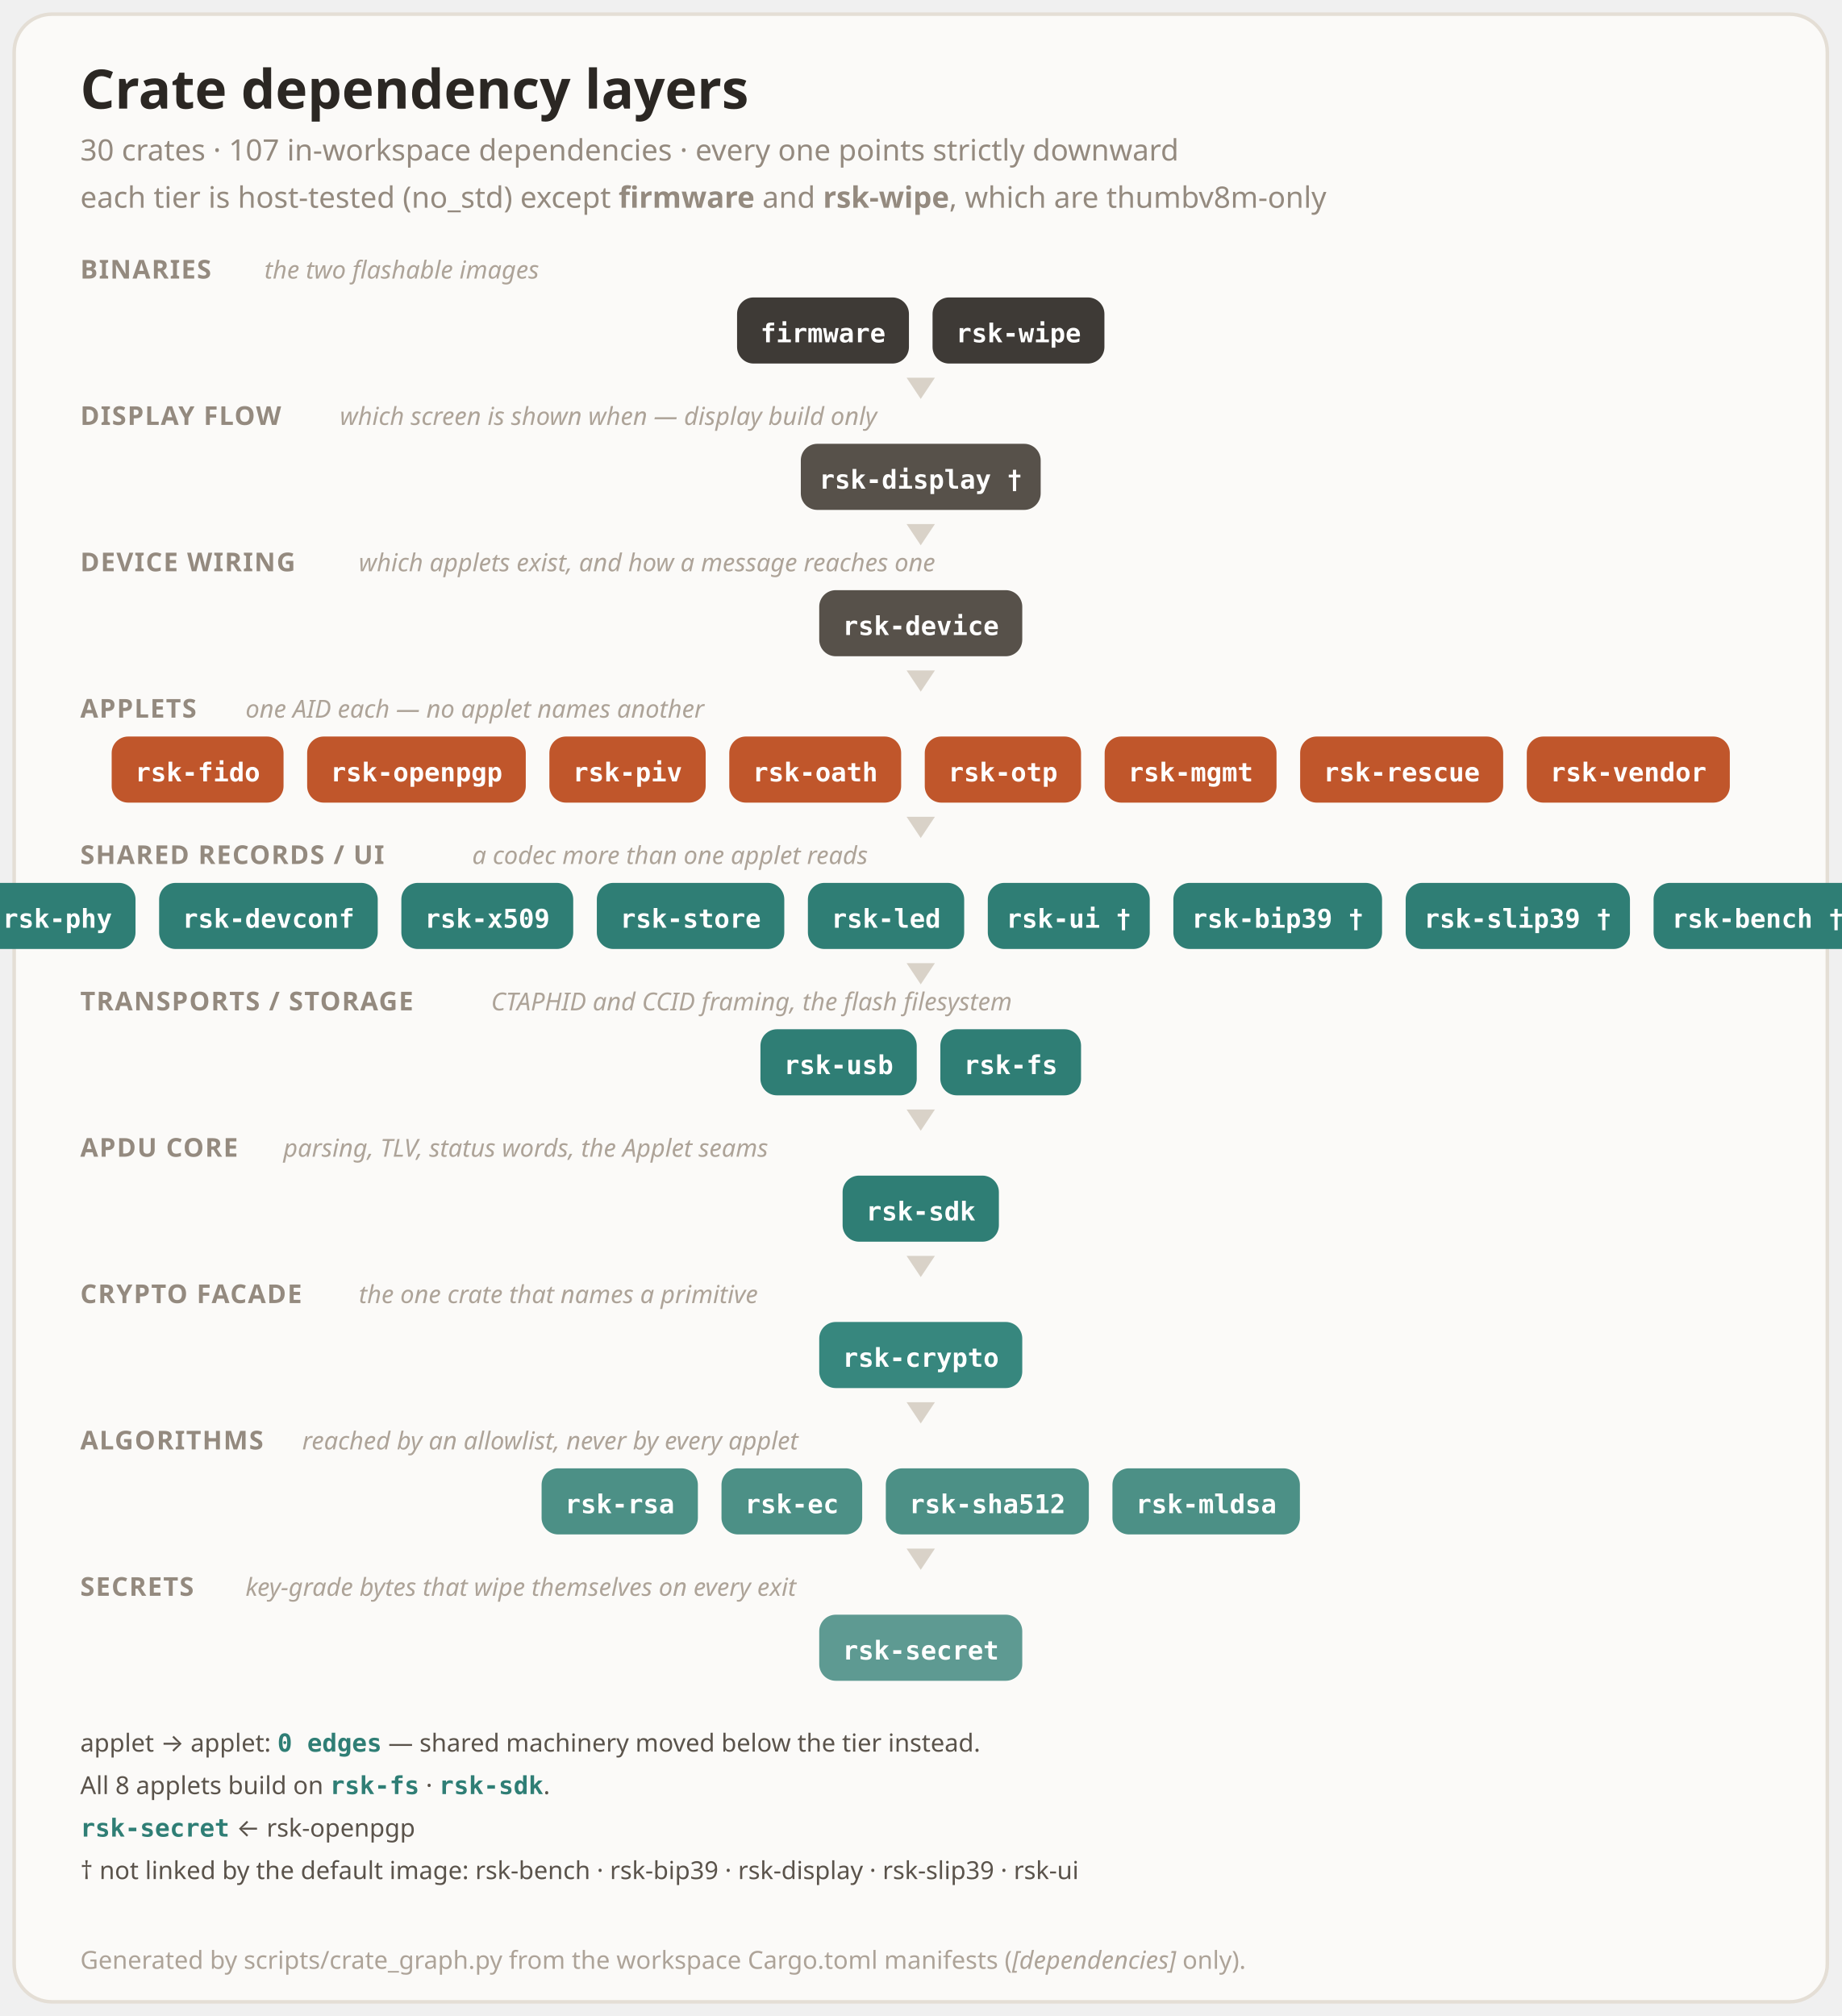
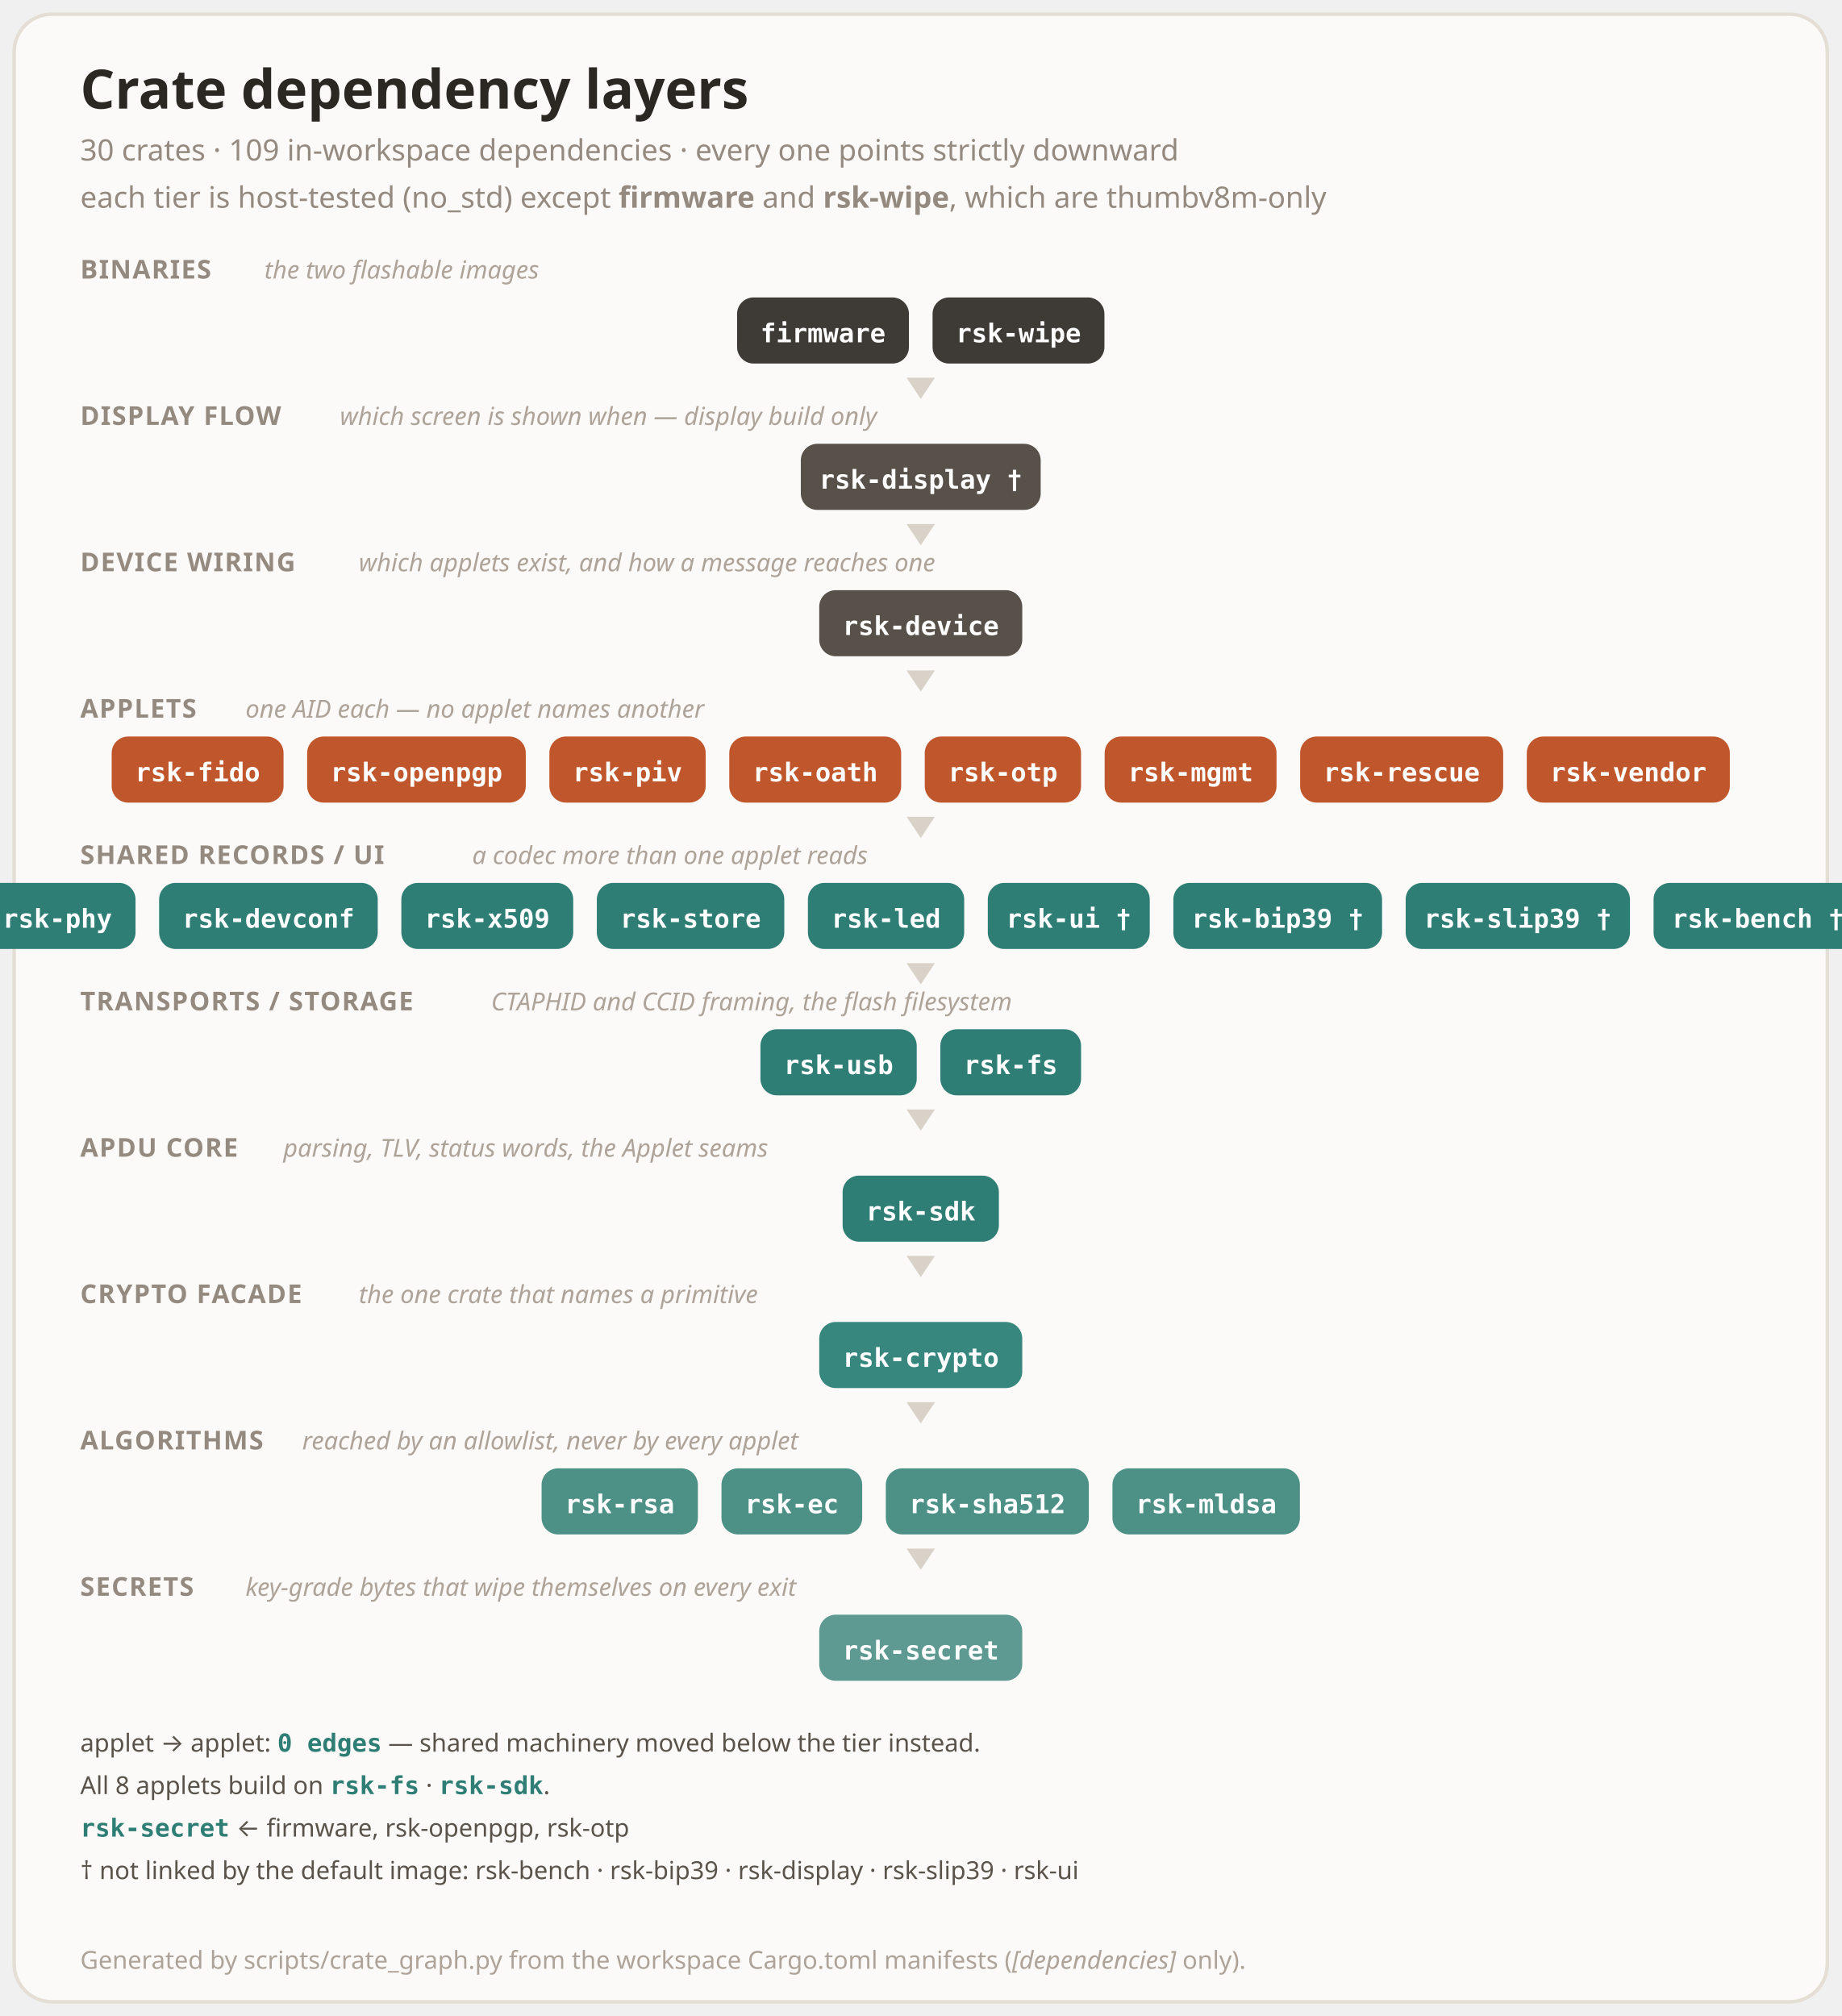
<svg xmlns="http://www.w3.org/2000/svg" viewBox="0 0 780 854" role="img" aria-labelledby="ttl dsc" font-family="'Segoe UI', system-ui, -apple-system, sans-serif">
  <defs>
    <style>
      .h1{font-size:23px;font-weight:700;fill:#2B2723}
      .sub{font-size:12.5px;fill:#948A7F}
      .sub2{font-size:10.5px;fill:#ADA398;font-style:italic}
      .tier{font-size:11px;font-weight:700;fill:#948A7F;letter-spacing:.5px}
      .node{font-size:11px;font-weight:700;fill:#fff;font-family:'SF Mono','Roboto Mono',ui-monospace,monospace}
      .note{font-size:10.5px;fill:#5A534B}
      .notek{font-family:'SF Mono','Roboto Mono',ui-monospace,monospace;font-weight:700;fill:#2F7E75}
      .arw{fill:#D9D2C8}
      .foot{font-size:10.5px;fill:#ADA398}
    </style>
  </defs>
  <rect x="6" y="6" width="768" height="842" rx="16" fill="#FBFAF8" stroke="#E4DED5" stroke-width="1.5" />
  <text class="h1" x="34" y="46">Crate dependency layers</text>
-   <text class="sub" x="34" y="68">30 crates · 107 in-workspace dependencies · every one points strictly downward</text>
+   <text class="sub" x="34" y="68">30 crates · 109 in-workspace dependencies · every one points strictly downward</text>
  <text class="sub" x="34" y="88">each tier is host-tested (no_std) except <tspan font-weight="700">firmware</tspan> and <tspan font-weight="700">rsk-wipe</tspan>, which are thumbv8m-only</text>
  <text class="tier" x="34" y="118">BINARIES</text>
  <text class="sub2" x="112" y="118">the two flashable images</text>
  <rect x="312.2" y="126" width="72.8" height="28" rx="7" fill="#3E3A36" />
  <text class="node" x="348.6" y="145" text-anchor="middle">firmware</text>
  <rect x="395.0" y="126" width="72.8" height="28" rx="7" fill="#3E3A36" />
  <text class="node" x="431.4" y="145" text-anchor="middle">rsk-wipe</text>
  <path class="arw" d="M390 160 l6 0 -6 9 -6 -9 z" />
  <text class="tier" x="34" y="180">DISPLAY FLOW</text>
  <text class="sub2" x="144" y="180">which screen is shown when — display build only</text>
  <rect x="339.2" y="188" width="101.6" height="28" rx="7" fill="#57514A" />
  <text class="node" x="390.0" y="207" text-anchor="middle">rsk-display †</text>
  <path class="arw" d="M390 222 l6 0 -6 9 -6 -9 z" />
  <text class="tier" x="34" y="242">DEVICE WIRING</text>
  <text class="sub2" x="152" y="242">which applets exist, and how a message reaches one</text>
  <rect x="347.0" y="250" width="86.0" height="28" rx="7" fill="#57514A" />
  <text class="node" x="390.0" y="269" text-anchor="middle">rsk-device</text>
  <path class="arw" d="M390 284 l6 0 -6 9 -6 -9 z" />
  <text class="tier" x="34" y="304">APPLETS</text>
  <text class="sub2" x="104" y="304">one AID each — no applet names another</text>
  <rect x="47.3" y="312" width="72.8" height="28" rx="7" fill="#C0562B" />
  <text class="node" x="83.7" y="331" text-anchor="middle">rsk-fido</text>
  <rect x="130.1" y="312" width="92.6" height="28" rx="7" fill="#C0562B" />
  <text class="node" x="176.4" y="331" text-anchor="middle">rsk-openpgp</text>
  <rect x="232.7" y="312" width="66.2" height="28" rx="7" fill="#C0562B" />
  <text class="node" x="265.8" y="331" text-anchor="middle">rsk-piv</text>
  <rect x="308.9" y="312" width="72.8" height="28" rx="7" fill="#C0562B" />
  <text class="node" x="345.3" y="331" text-anchor="middle">rsk-oath</text>
  <rect x="391.7" y="312" width="66.2" height="28" rx="7" fill="#C0562B" />
  <text class="node" x="424.8" y="331" text-anchor="middle">rsk-otp</text>
  <rect x="467.9" y="312" width="72.8" height="28" rx="7" fill="#C0562B" />
  <text class="node" x="504.3" y="331" text-anchor="middle">rsk-mgmt</text>
  <rect x="550.7" y="312" width="86.0" height="28" rx="7" fill="#C0562B" />
  <text class="node" x="593.7" y="331" text-anchor="middle">rsk-rescue</text>
  <rect x="646.7" y="312" width="86.0" height="28" rx="7" fill="#C0562B" />
  <text class="node" x="689.7" y="331" text-anchor="middle">rsk-vendor</text>
  <path class="arw" d="M390 346 l6 0 -6 9 -6 -9 z" />
  <text class="tier" x="34" y="366">SHARED RECORDS / UI</text>
  <text class="sub2" x="200" y="366">a codec more than one applet reads</text>
  <rect x="-8.8" y="374" width="66.2" height="28" rx="7" fill="#2F7E75" />
  <text class="node" x="24.3" y="393" text-anchor="middle">rsk-phy</text>
  <rect x="67.4" y="374" width="92.6" height="28" rx="7" fill="#2F7E75" />
  <text class="node" x="113.7" y="393" text-anchor="middle">rsk-devconf</text>
  <rect x="170.0" y="374" width="72.8" height="28" rx="7" fill="#2F7E75" />
  <text class="node" x="206.4" y="393" text-anchor="middle">rsk-x509</text>
  <rect x="252.8" y="374" width="79.4" height="28" rx="7" fill="#2F7E75" />
  <text class="node" x="292.5" y="393" text-anchor="middle">rsk-store</text>
  <rect x="342.2" y="374" width="66.2" height="28" rx="7" fill="#2F7E75" />
  <text class="node" x="375.3" y="393" text-anchor="middle">rsk-led</text>
  <rect x="418.4" y="374" width="68.6" height="28" rx="7" fill="#2F7E75" />
  <text class="node" x="452.7" y="393" text-anchor="middle">rsk-ui †</text>
  <rect x="497.0" y="374" width="88.4" height="28" rx="7" fill="#2F7E75" />
  <text class="node" x="541.2" y="393" text-anchor="middle">rsk-bip39 †</text>
  <rect x="595.4" y="374" width="95.0" height="28" rx="7" fill="#2F7E75" />
  <text class="node" x="642.9" y="393" text-anchor="middle">rsk-slip39 †</text>
  <rect x="700.4" y="374" width="88.4" height="28" rx="7" fill="#2F7E75" />
  <text class="node" x="744.6" y="393" text-anchor="middle">rsk-bench †</text>
  <path class="arw" d="M390 408 l6 0 -6 9 -6 -9 z" />
  <text class="tier" x="34" y="428">TRANSPORTS / STORAGE</text>
  <text class="sub2" x="208" y="428">CTAPHID and CCID framing, the flash filesystem</text>
  <rect x="322.1" y="436" width="66.2" height="28" rx="7" fill="#2F7E75" />
  <text class="node" x="355.2" y="455" text-anchor="middle">rsk-usb</text>
  <rect x="398.3" y="436" width="59.6" height="28" rx="7" fill="#2F7E75" />
  <text class="node" x="428.1" y="455" text-anchor="middle">rsk-fs</text>
  <path class="arw" d="M390 470 l6 0 -6 9 -6 -9 z" />
  <text class="tier" x="34" y="490">APDU CORE</text>
  <text class="sub2" x="120" y="490">parsing, TLV, status words, the Applet seams</text>
  <rect x="356.9" y="498" width="66.2" height="28" rx="7" fill="#2F7E75" />
  <text class="node" x="390.0" y="517" text-anchor="middle">rsk-sdk</text>
  <path class="arw" d="M390 532 l6 0 -6 9 -6 -9 z" />
  <text class="tier" x="34" y="552">CRYPTO FACADE</text>
  <text class="sub2" x="152" y="552">the one crate that names a primitive</text>
  <rect x="347.0" y="560" width="86.0" height="28" rx="7" fill="#37877E" />
  <text class="node" x="390.0" y="579" text-anchor="middle">rsk-crypto</text>
  <path class="arw" d="M390 594 l6 0 -6 9 -6 -9 z" />
  <text class="tier" x="34" y="614">ALGORITHMS</text>
  <text class="sub2" x="128" y="614">reached by an allowlist, never by every applet</text>
  <rect x="229.4" y="622" width="66.2" height="28" rx="7" fill="#4C9086" />
  <text class="node" x="262.5" y="641" text-anchor="middle">rsk-rsa</text>
  <rect x="305.6" y="622" width="59.6" height="28" rx="7" fill="#4C9086" />
  <text class="node" x="335.4" y="641" text-anchor="middle">rsk-ec</text>
  <rect x="375.2" y="622" width="86.0" height="28" rx="7" fill="#4C9086" />
  <text class="node" x="418.2" y="641" text-anchor="middle">rsk-sha512</text>
  <rect x="471.2" y="622" width="79.4" height="28" rx="7" fill="#4C9086" />
  <text class="node" x="510.9" y="641" text-anchor="middle">rsk-mldsa</text>
  <path class="arw" d="M390 656 l6 0 -6 9 -6 -9 z" />
  <text class="tier" x="34" y="676">SECRETS</text>
  <text class="sub2" x="104" y="676">key-grade bytes that wipe themselves on every exit</text>
  <rect x="347.0" y="684" width="86.0" height="28" rx="7" fill="#5E9A92" />
  <text class="node" x="390.0" y="703" text-anchor="middle">rsk-secret</text>
  <text class="note" x="34" y="742">applet → applet: <tspan class="notek">0 edges</tspan> — shared machinery moved below the tier instead.</text>
  <text class="note" x="34" y="760">All 8 applets build on <tspan class="notek">rsk-fs</tspan> · <tspan class="notek">rsk-sdk</tspan>.</text>
  <text class="note" x="34" y="778">
-     <tspan class="notek">rsk-secret</tspan> ← rsk-openpgp</text>
+     <tspan class="notek">rsk-secret</tspan> ← firmware, rsk-openpgp, rsk-otp</text>
  <text class="note" x="34" y="796">† not linked by the default image: rsk-bench · rsk-bip39 · rsk-display · rsk-slip39 · rsk-ui</text>
  <text class="foot" x="34" y="834">Generated by scripts/crate_graph.py from the workspace Cargo.toml manifests (<tspan font-style="italic">[dependencies]</tspan> only).</text>
</svg>
